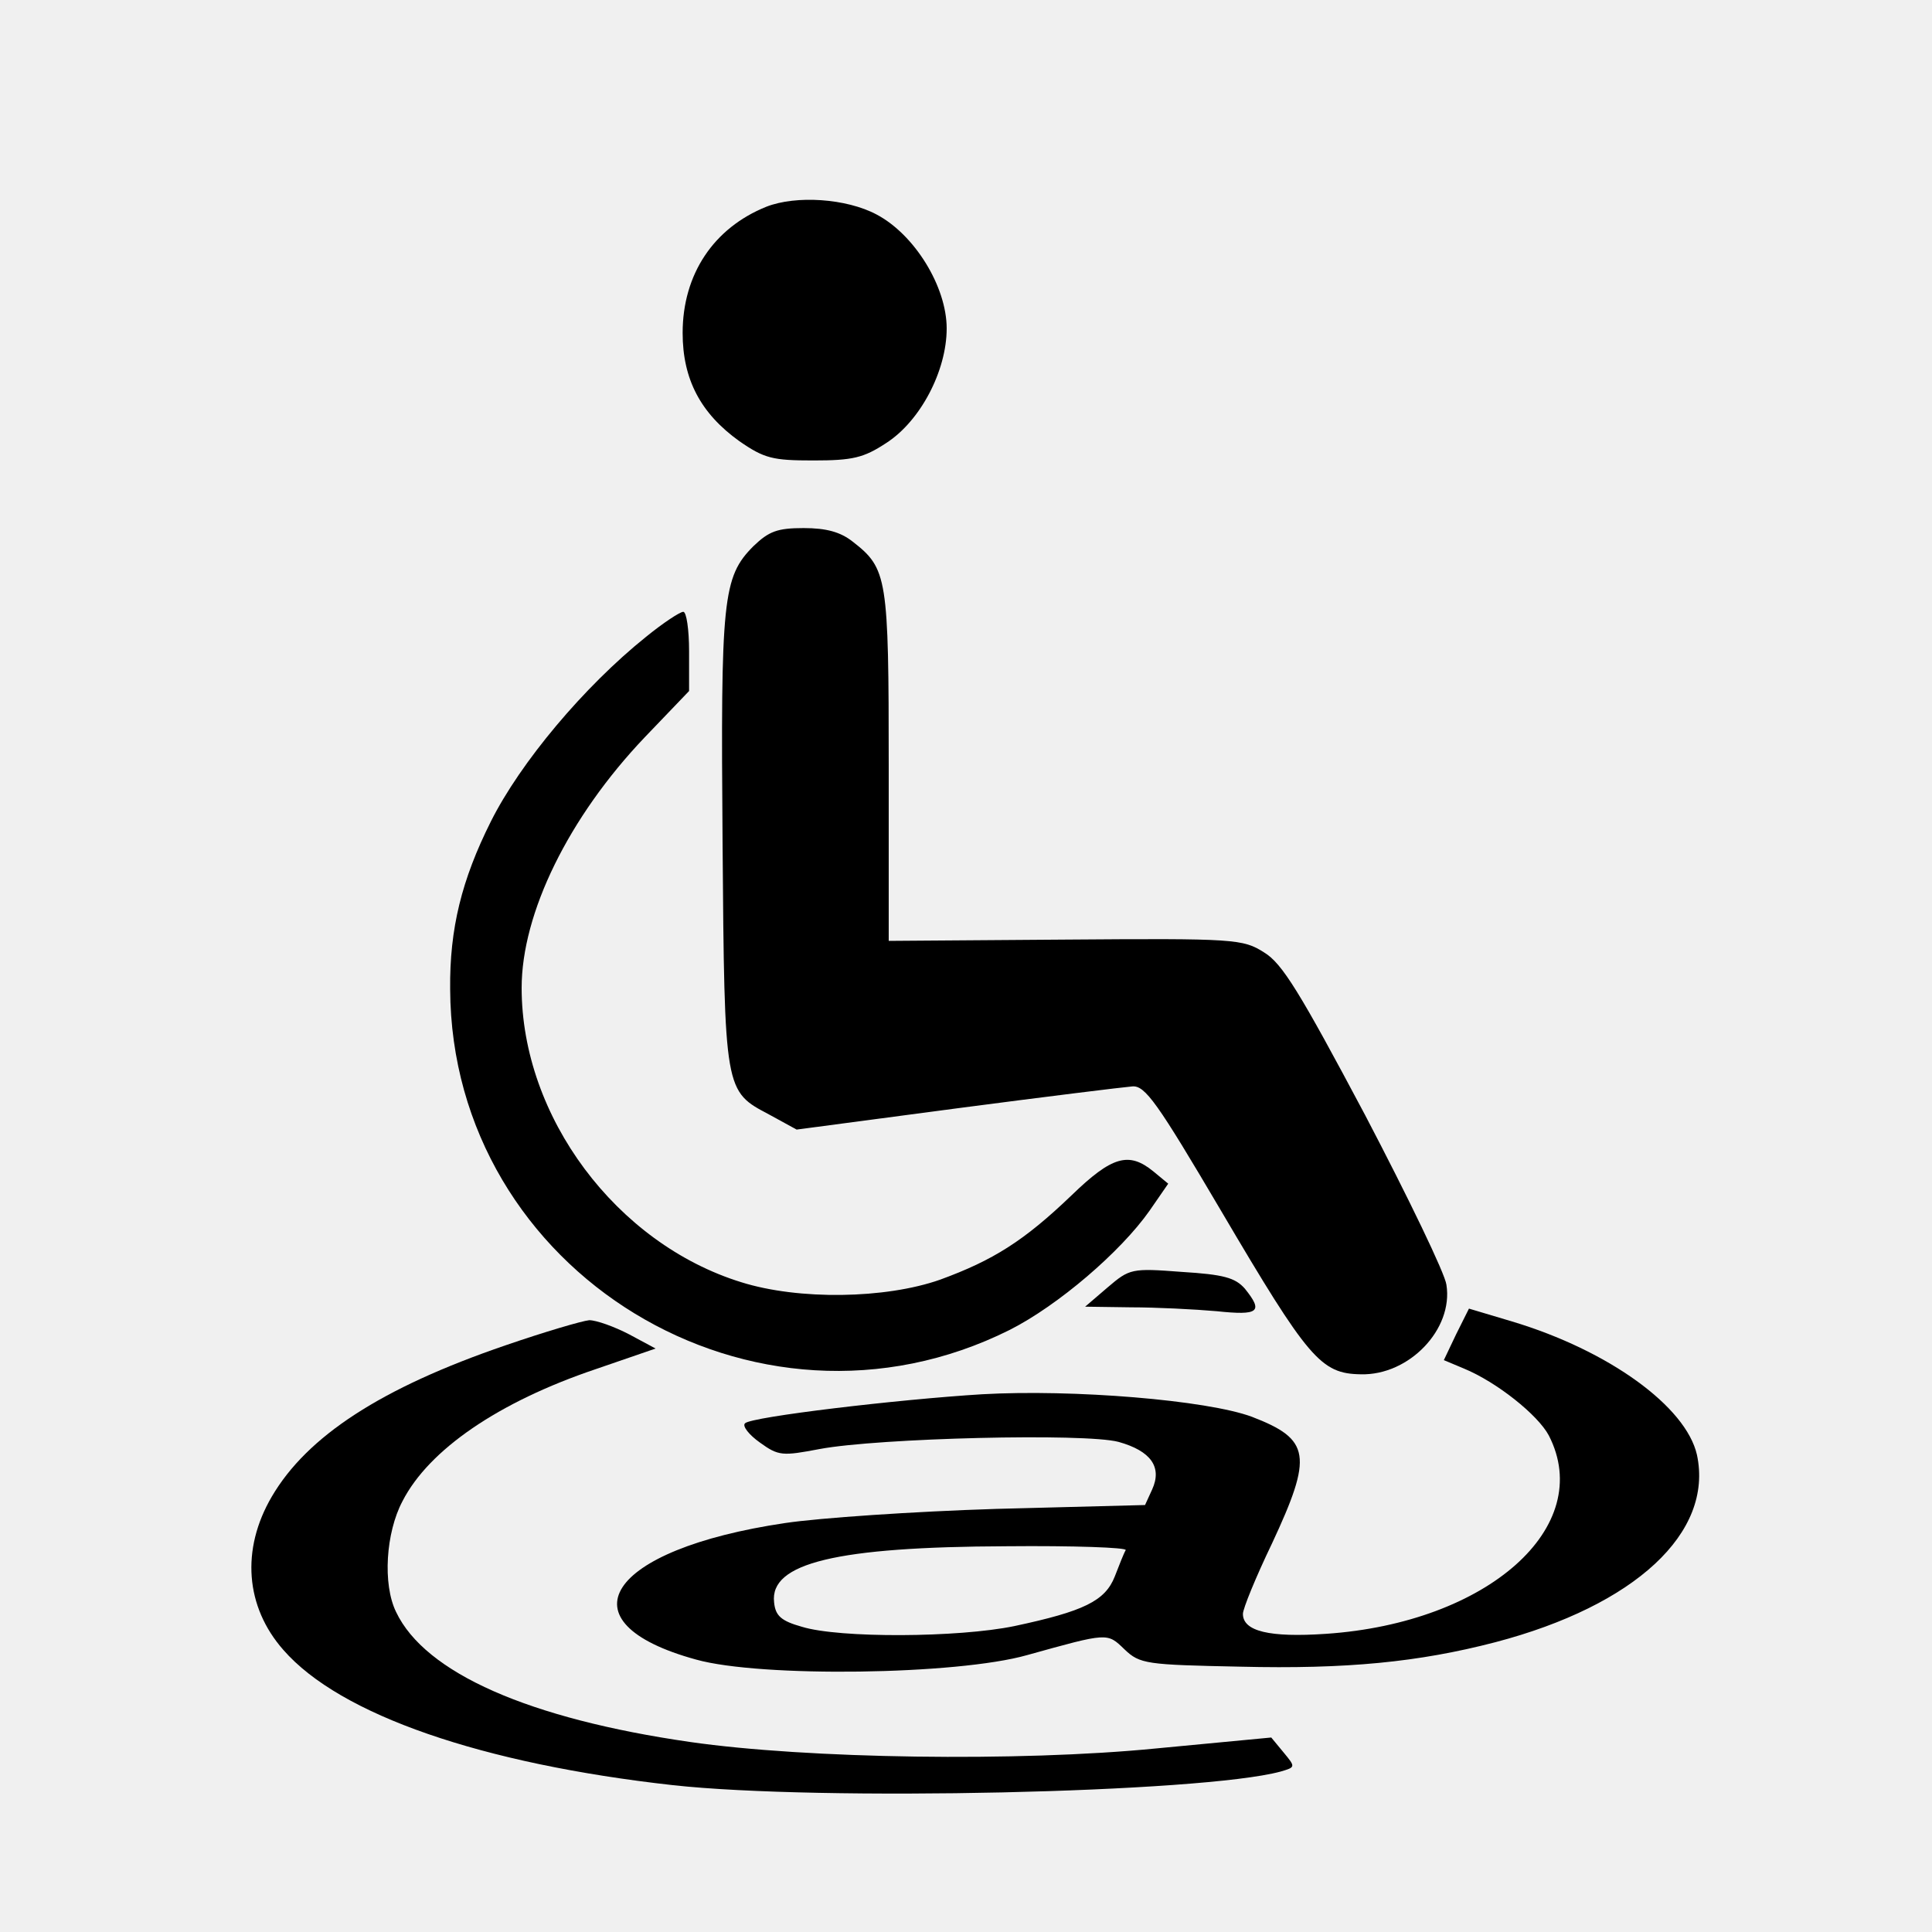
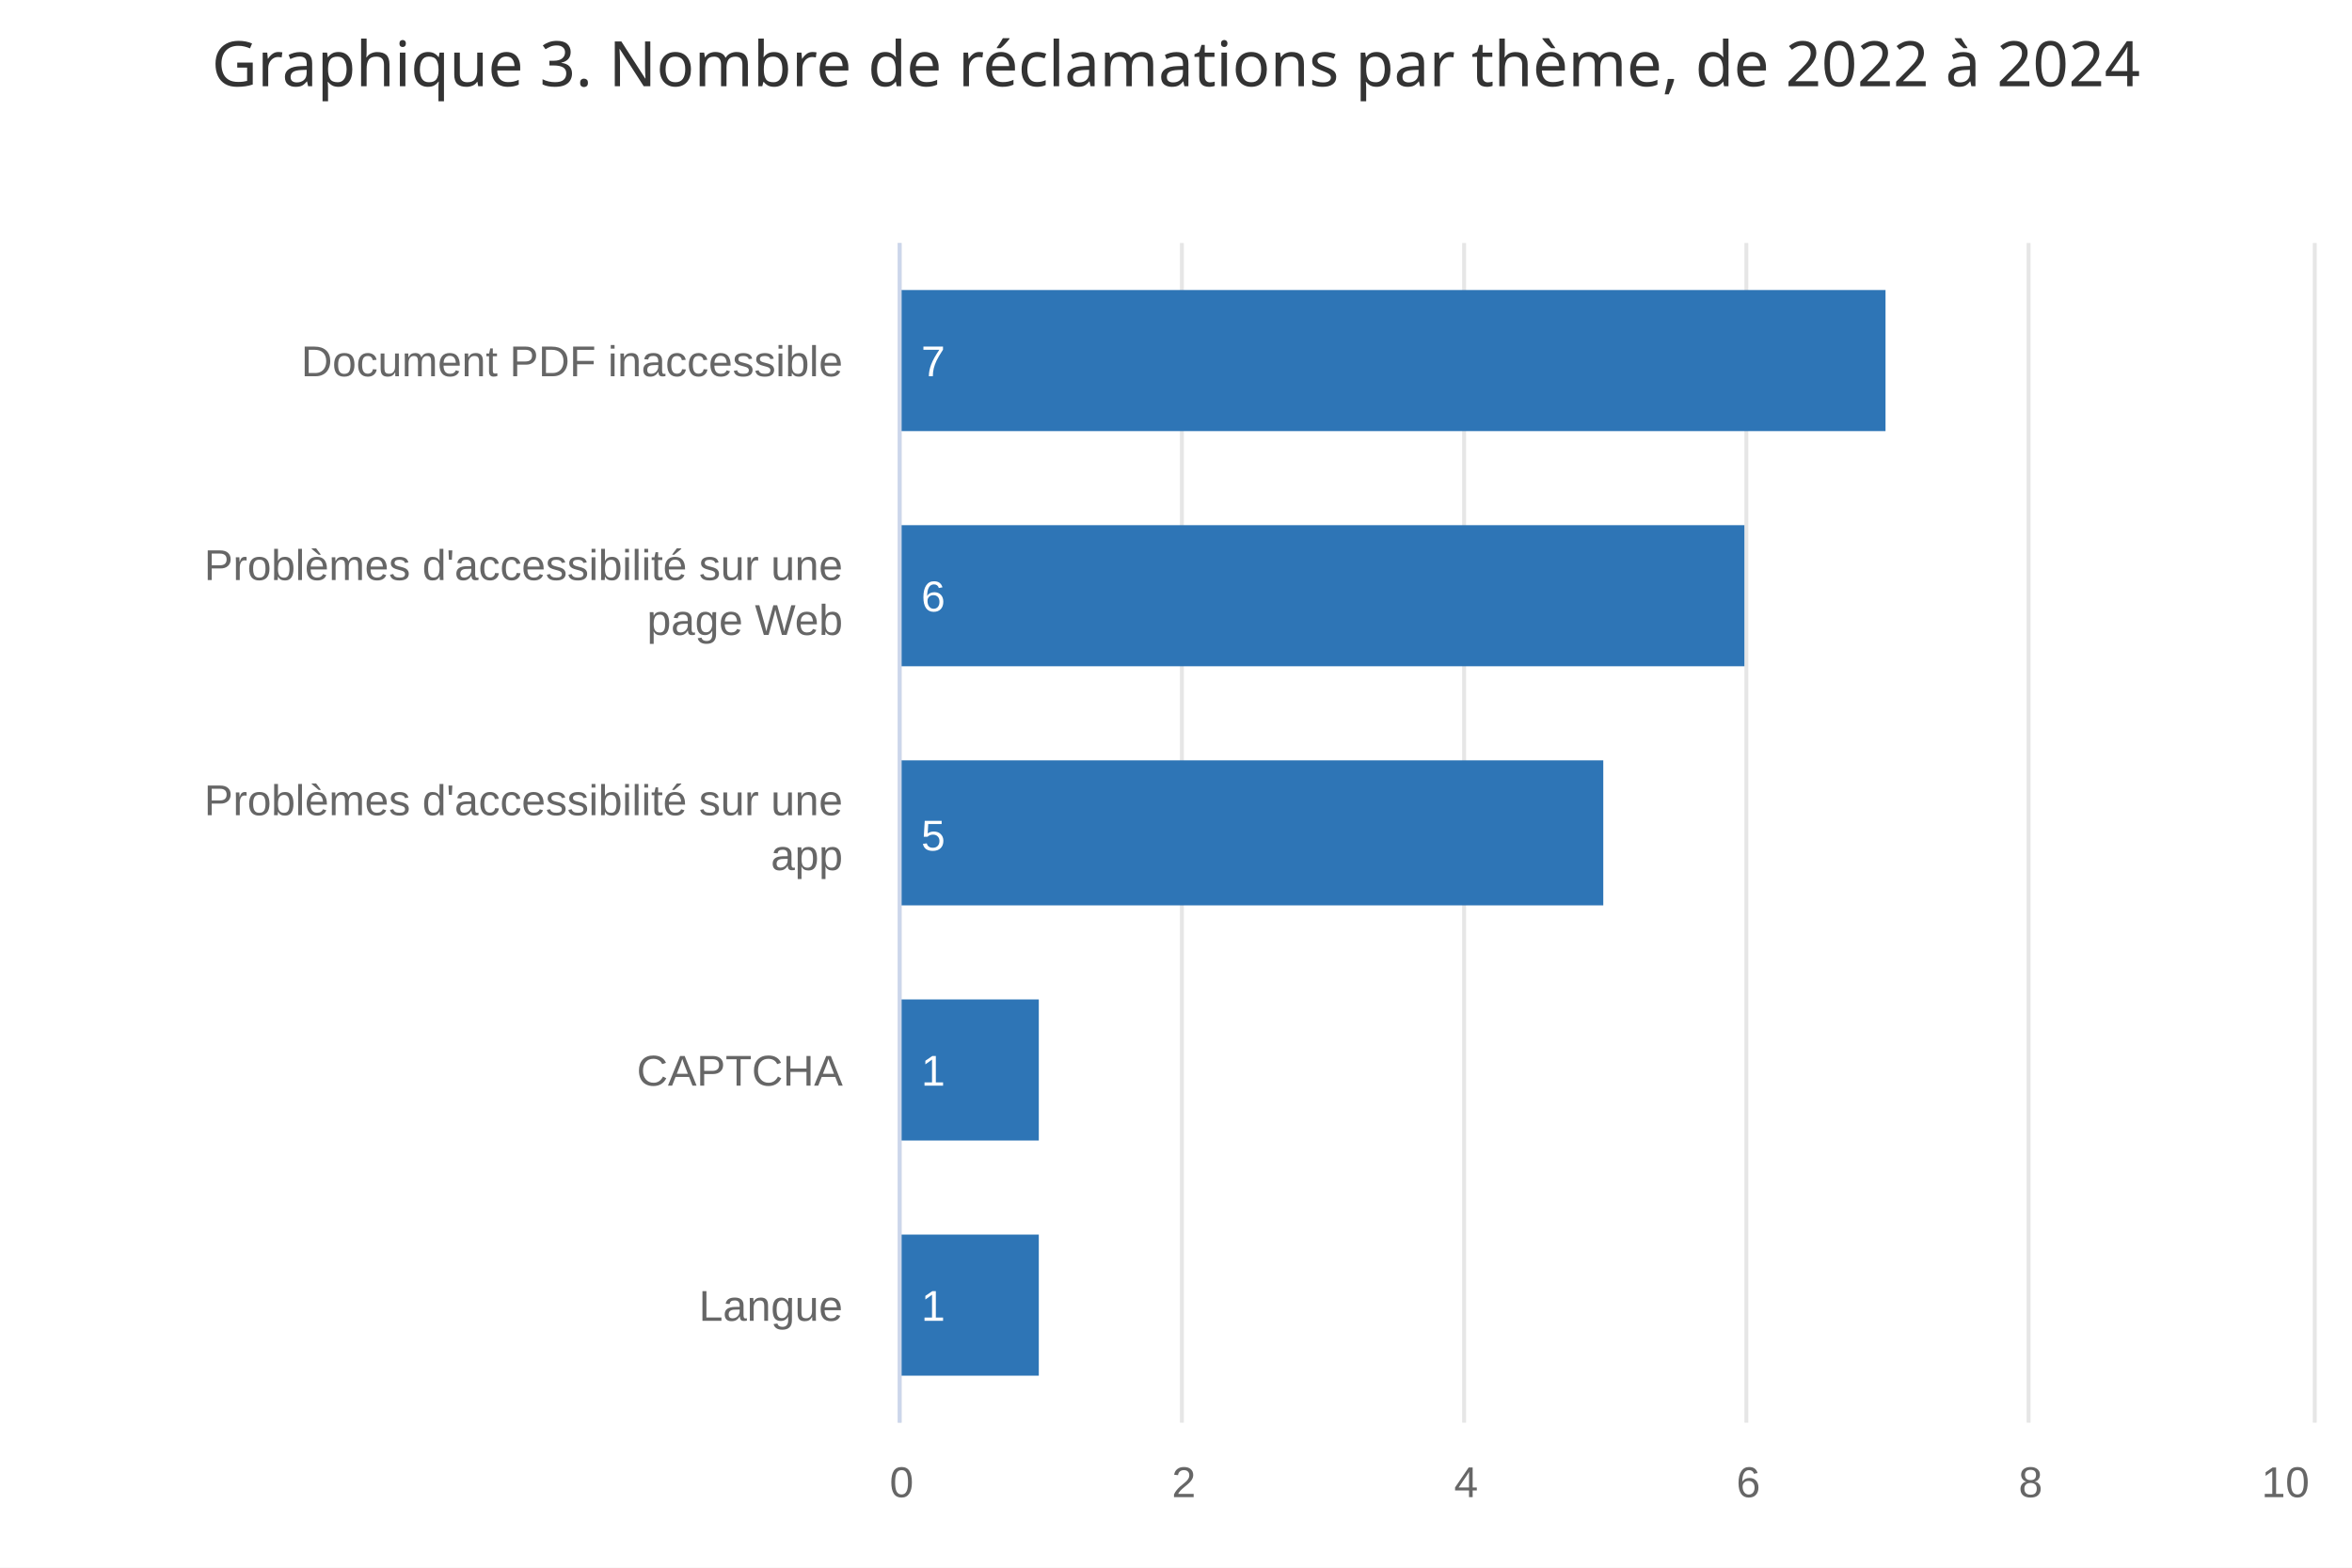
- <svg xmlns="http://www.w3.org/2000/svg" height="400" viewBox="0 0 300 300" width="400">
-   <path d="m119 32.1c-8.2 3.3-13 10.5-13 19.6 0 7.2 2.8 12.5 8.8 16.8 3.9 2.7 5.2 3 11.5 3 6.1 0 7.8-.4 11.3-2.7 5.3-3.4 9.4-11.2 9.4-17.8 0-6.5-5-14.6-10.9-17.7-4.7-2.5-12.5-3-17.1-1.2zm-2 52.7c-4.8 4.8-5.1 8.2-4.8 46 .3 38.9.3 38.6 7.3 42.3l4.2 2.3 24.9-3.3c13.7-1.8 25.9-3.3 27.2-3.4 2-.2 3.9 2.5 13.8 19.3 13.6 23.1 15.5 25.3 21.7 25.4 7.5.2 14.4-7 13.3-13.9-.2-1.7-5.9-13.5-12.6-26.3-10.2-19.2-12.9-23.6-15.7-25.3-3.3-2.1-4.5-2.2-30.9-2l-27.4.2v-27.1c0-29.4-.2-30.7-5.6-34.9-1.9-1.5-4.1-2.1-7.6-2.1-4.1 0-5.4.5-7.8 2.8z" />
-   <path d="m100.3 98.9c-9.6 7.7-19.5 19.5-24.1 28.7-4.5 9-6.4 16.6-6.3 26 .2 44 47.3 72.7 86.9 52.9 7.5-3.8 17.2-12.1 21.7-18.5l2.9-4.2-2.3-1.9c-3.8-3.1-6.4-2.4-12.7 3.7-7.4 7.1-12.2 10.1-20.4 13.1-8.5 3-22 3.2-30.9.4-19.4-6-34.1-25.7-34.1-45.7 0-11.6 7.3-26.5 19.1-38.9l6.9-7.2v-6.2c0-3.3-.4-6.1-.9-6.1s-3.1 1.7-5.8 3.9zm71.7 101-3.5 3 7.1.1c3.9 0 9.9.3 13.3.6 6.6.7 7.3.1 4.4-3.5-1.5-1.7-3.3-2.2-9.8-2.6-7.8-.6-8.1-.5-11.5 2.4zm54.1 7.3-1.9 4 3.1 1.3c5.1 2.1 11.5 7.2 13.2 10.4 7.3 14.2-9.5 29.1-34.6 30.8-8.8.6-12.9-.4-12.9-3.1 0-.8 2-5.7 4.5-10.9 6.4-13.7 6-16.2-3.1-19.7-7-2.6-27.8-4.3-41.9-3.5-13.1.8-35.8 3.5-36.8 4.5-.5.4.6 1.8 2.3 3 2.9 2.1 3.5 2.1 9.3 1 9.1-1.7 41.2-2.5 46.4-1.1 5 1.4 6.8 3.9 5.2 7.4l-1.1 2.4-23.1.6c-12.8.4-27.5 1.4-32.8 2.2-27.7 4.1-35 15.4-13.8 21.2 10 2.8 40.5 2.4 51.4-.7 12.6-3.5 12.4-3.5 15.1-.9 2.4 2.3 3.4 2.4 18 2.7 16.5.4 27.7-.7 39.6-3.8 21.7-5.7 33.9-17 31.3-29.1-1.7-7.5-13.7-16.2-28.7-20.7l-6.7-2zm-51.3 33.5c-.3.5-1 2.3-1.7 4.1-1.5 3.8-4.8 5.4-15.6 7.7-8.7 1.8-27.2 1.9-33 .1-3.2-.9-4.1-1.7-4.3-3.8-.7-6.1 9.7-8.6 36.1-8.7 10.4-.1 18.7.2 18.5.6z" />
-   <path d="m78.5 208.9c-19.3 6.6-30.8 14.1-36.3 23.5-4.8 8.2-4.1 17.1 1.8 23.8 8.8 10.1 30.9 17.7 60.5 21 22.8 2.5 82 1.2 94.3-2.1 2.4-.7 2.4-.7.5-3l-1.9-2.3-17.9 1.7c-21.3 2.1-54.2 1.6-72.3-1-25-3.6-41.2-10.7-45.7-20.2-2.1-4.3-1.6-12.3 1-17.2 4.1-8 14.9-15.4 30-20.5l9.3-3.2-4.1-2.2c-2.3-1.2-5.1-2.2-6.2-2.2-1.1.1-6.9 1.8-13 3.9z" />
+ <svg xmlns="http://www.w3.org/2000/svg" aria-hidden="false" viewBox="0 0 600 400" height="400" width="600" style="font-family: &quot;Lucida Grande&quot;, &quot;Lucida Sans Unicode&quot;, Arial, Helvetica, sans-serif; font-size: 12px;" class="highcharts-root" version="1.1">
+   <defs aria-hidden="true">
+     <clipPath id="highcharts-k9007vx-393-">
+       <rect fill="none" height="360" width="301" y="0" x="0" />
+     </clipPath>
+     <clipPath id="highcharts-k9007vx-399-">
+       <rect fill="none" height="360" width="301" y="0" x="0" />
+     </clipPath>
+     <clipPath id="highcharts-k9007vx-400-">
+       <rect fill="none" height="301" width="360" y="62" x="230" />
+     </clipPath>
+   </defs>
+   <rect aria-hidden="true" ry="0" rx="0" height="400" width="600" y="0" x="0" class="highcharts-background" fill="#ffffff" />
+   <rect aria-hidden="true" height="301" width="360" y="62" x="230" class="highcharts-plot-background" fill="none" />
+   <g aria-hidden="true" data-z-index="1" class="highcharts-grid highcharts-xaxis-grid">
+     <path opacity="1" d="M 230 122.5 L 590 122.5" class="highcharts-grid-line" data-z-index="1" stroke-dasharray="none" stroke-width="0" stroke="#e6e6e6" fill="none" />
+     <path opacity="1" d="M 230 182.5 L 590 182.5" class="highcharts-grid-line" data-z-index="1" stroke-dasharray="none" stroke-width="0" stroke="#e6e6e6" fill="none" />
+     <path opacity="1" d="M 230 243.5 L 590 243.5" class="highcharts-grid-line" data-z-index="1" stroke-dasharray="none" stroke-width="0" stroke="#e6e6e6" fill="none" />
+     <path opacity="1" d="M 230 303.5 L 590 303.5" class="highcharts-grid-line" data-z-index="1" stroke-dasharray="none" stroke-width="0" stroke="#e6e6e6" fill="none" />
+     <path opacity="1" d="M 230 363.5 L 590 363.5" class="highcharts-grid-line" data-z-index="1" stroke-dasharray="none" stroke-width="0" stroke="#e6e6e6" fill="none" />
+     <path opacity="1" d="M 230 62.5 L 590 62.5" class="highcharts-grid-line" data-z-index="1" stroke-dasharray="none" stroke-width="0" stroke="#e6e6e6" fill="none" />
+   </g>
+   <g aria-hidden="true" data-z-index="1" class="highcharts-grid highcharts-yaxis-grid">
+     <path opacity="1" d="M 229.5 62 L 229.5 363" class="highcharts-grid-line" data-z-index="1" stroke-dasharray="none" stroke-width="1" stroke="#e6e6e6" fill="none" />
+     <path opacity="1" d="M 301.5 62 L 301.5 363" class="highcharts-grid-line" data-z-index="1" stroke-dasharray="none" stroke-width="1" stroke="#e6e6e6" fill="none" />
+     <path opacity="1" d="M 373.5 62 L 373.5 363" class="highcharts-grid-line" data-z-index="1" stroke-dasharray="none" stroke-width="1" stroke="#e6e6e6" fill="none" />
+     <path opacity="1" d="M 445.5 62 L 445.5 363" class="highcharts-grid-line" data-z-index="1" stroke-dasharray="none" stroke-width="1" stroke="#e6e6e6" fill="none" />
+     <path opacity="1" d="M 517.5 62 L 517.5 363" class="highcharts-grid-line" data-z-index="1" stroke-dasharray="none" stroke-width="1" stroke="#e6e6e6" fill="none" />
+     <path opacity="1" d="M 590.5 62 L 590.5 363" class="highcharts-grid-line" data-z-index="1" stroke-dasharray="none" stroke-width="1" stroke="#e6e6e6" fill="none" />
+   </g>
+   <rect aria-hidden="true" height="301" width="360" y="62" x="230" stroke-width="0" stroke="#cccccc" data-z-index="1" class="highcharts-plot-border" fill="none" />
+   <g aria-hidden="true" data-z-index="2" class="highcharts-axis highcharts-xaxis">
+     <text y="212.5" style="color: rgb(102, 102, 102); fill: rgb(102, 102, 102);" class="highcharts-axis-title" transform="translate(0,0) rotate(270 -73.82617 212.5)" text-anchor="middle" data-z-index="7" x="-73.826">Catégories</text>
+     <path d="M 229.5 62 L 229.5 363" data-z-index="7" stroke-width="1" stroke="#ccd6eb" class="highcharts-axis-line" fill="none" />
+   </g>
+   <g aria-hidden="true" data-z-index="2" class="highcharts-axis highcharts-yaxis">
+     <path d="M 230 363 L 590 363" data-z-index="7" stroke-width="0" stroke="#ccd6eb" class="highcharts-axis-line" fill="none" />
+   </g>
+   <g aria-hidden="false" data-z-index="3" class="highcharts-series-group">
+     <g aria-hidden="false" clip-path="url(#highcharts-k9007vx-399-)" transform="translate(230,62) rotate(90 29.5 330.5) scale(-1 1)" opacity="1" data-z-index="0.1" class="highcharts-series highcharts-series-0 highcharts-bar-series highcharts-color-0">
+       <rect style="outline: none;" aria-label="Document PDF inaccessible ,  7 Réclamations." role="img" tabindex="-1" class="highcharts-point highcharts-color-0" opacity="1" stroke-width="0" stroke="#ffffff" fill="rgb(46, 117, 182)" height="252" width="36" y="109" x="253" />
+       <rect style="outline: none;" aria-label="Problèmes d'accessibilité sur une page Web ,  6 Réclamations." role="img" tabindex="-1" class="highcharts-point highcharts-color-0" opacity="1" stroke-width="0" stroke="#ffffff" fill="rgb(46, 117, 182)" height="216" width="36" y="145" x="193" />
+       <rect style="outline: none;" aria-label="Problèmes d'accessibilité sur une app ,  5 Réclamations." role="img" tabindex="-1" class="highcharts-point highcharts-color-0" opacity="1" stroke-width="0" stroke="#ffffff" fill="rgb(46, 117, 182)" height="180" width="37" y="181" x="132" />
+       <rect style="outline: none;" aria-label="CAPTCHA ,  1 Réclamations." role="img" tabindex="-1" class="highcharts-point highcharts-color-0" opacity="1" stroke-width="0" stroke="#ffffff" fill="rgb(46, 117, 182)" height="36" width="36" y="325" x="72" />
+       <rect style="outline: none;" aria-label="Langue ,  1 Réclamations." role="img" tabindex="-1" class="highcharts-point highcharts-color-0" opacity="1" stroke-width="0" stroke="#ffffff" fill="rgb(46, 117, 182)" height="36" width="36" y="325" x="12" />
+     </g>
+     <g aria-hidden="true" clip-path="none" transform="translate(230,62) scale(1 1)" opacity="1" data-z-index="0.1" class="highcharts-markers highcharts-series-0 highcharts-bar-series highcharts-color-0" />
+   </g>
+   <text aria-hidden="true" y="22" style="color: rgb(51, 51, 51); font-size: 16px; font-family: &quot;Fira Sans&quot;; font-weight: 400; fill: rgb(51, 51, 51);" data-z-index="4" class="highcharts-title" text-anchor="middle" x="300">Graphique 3. Nombre de réclamations par thème, de 2022 à 2024</text>
+   <text aria-hidden="true" y="43" style="color: rgb(102, 102, 102); opacity: 0; fill: rgb(102, 102, 102);" data-z-index="4" class="highcharts-subtitle" text-anchor="middle" x="300">
+     <tspan style="border: 1px solid black; background: none; padding: 0.5em; cursor: pointer;">Passer à la description du graphique</tspan>
+   </text>
+   <text aria-hidden="true" y="397" style="color: rgb(102, 102, 102); fill: rgb(102, 102, 102);" data-z-index="4" class="highcharts-caption" text-anchor="start" x="10" />
+   <g aria-hidden="true" transform="translate(230,62) scale(1 1)" opacity="1" data-z-index="6" class="highcharts-data-labels highcharts-series-0 highcharts-bar-series highcharts-color-0">
+     <g transform="translate(0,18)" data-z-index="1" class="highcharts-label highcharts-data-label highcharts-data-label-color-0">
+       <rect stroke-width="0" ry="0" rx="0" height="24" width="17" y="0" x="0" class="highcharts-label-box highcharts-data-label-box" fill="transparent" />
+       <text style="color: white; font-size: 11px; font-weight: normal; fill: white;" y="16" data-z-index="1" x="5">7</text>
+     </g>
+     <g transform="translate(0,78)" data-z-index="1" class="highcharts-label highcharts-data-label highcharts-data-label-color-0">
+       <rect stroke-width="0" ry="0" rx="0" height="24" width="17" y="0" x="0" class="highcharts-label-box highcharts-data-label-box" fill="transparent" />
+       <text style="color: white; font-size: 11px; font-weight: normal; fill: white;" y="16" data-z-index="1" x="5">6</text>
+     </g>
+     <g transform="translate(0,139)" data-z-index="1" class="highcharts-label highcharts-data-label highcharts-data-label-color-0">
+       <rect stroke-width="0" ry="0" rx="0" height="24" width="17" y="0" x="0" class="highcharts-label-box highcharts-data-label-box" fill="transparent" />
+       <text style="color: white; font-size: 11px; font-weight: normal; fill: white;" y="16" data-z-index="1" x="5">5</text>
+     </g>
+     <g transform="translate(0,199)" data-z-index="1" class="highcharts-label highcharts-data-label highcharts-data-label-color-0">
+       <rect stroke-width="0" ry="0" rx="0" height="24" width="17" y="0" x="0" class="highcharts-label-box highcharts-data-label-box" fill="transparent" />
+       <text style="color: white; font-size: 11px; font-weight: normal; fill: white;" y="16" data-z-index="1" x="5">1</text>
+     </g>
+     <g transform="translate(0,259)" data-z-index="1" class="highcharts-label highcharts-data-label highcharts-data-label-color-0">
+       <rect stroke-width="0" ry="0" rx="0" height="24" width="17" y="0" x="0" class="highcharts-label-box highcharts-data-label-box" fill="transparent" />
+       <text style="color: white; font-size: 11px; font-weight: normal; fill: white;" y="16" data-z-index="1" x="5">1</text>
+     </g>
+   </g>
+   <g aria-hidden="true" data-z-index="7" class="highcharts-axis-labels highcharts-xaxis-labels">
+     <text opacity="1" y="96" transform="translate(0,0)" text-anchor="end" style="color: rgb(102, 102, 102); cursor: default; font-size: 11px; fill: rgb(102, 102, 102);" x="215">Document PDF inaccessible</text>
+     <text opacity="1" y="148" transform="translate(0,0)" text-anchor="end" style="color: rgb(102, 102, 102); cursor: default; font-size: 11px; fill: rgb(102, 102, 102);" x="215">Problèmes d'accessibilité sur une<tspan x="215" dy="14">​</tspan>page Web</text>
+     <text opacity="1" y="208" transform="translate(0,0)" text-anchor="end" style="color: rgb(102, 102, 102); cursor: default; font-size: 11px; fill: rgb(102, 102, 102);" x="215">Problèmes d'accessibilité sur une<tspan x="215" dy="14">​</tspan>app</text>
+     <text opacity="1" y="277" transform="translate(0,0)" text-anchor="end" style="color: rgb(102, 102, 102); cursor: default; font-size: 11px; fill: rgb(102, 102, 102);" x="215">CAPTCHA</text>
+     <text opacity="1" y="337" transform="translate(0,0)" text-anchor="end" style="color: rgb(102, 102, 102); cursor: default; font-size: 11px; fill: rgb(102, 102, 102);" x="215">Langue</text>
+   </g>
+   <g aria-hidden="true" data-z-index="7" class="highcharts-axis-labels highcharts-yaxis-labels">
+     <text opacity="1" y="382" transform="translate(0,0)" text-anchor="middle" style="color: rgb(102, 102, 102); cursor: default; font-size: 11px; fill: rgb(102, 102, 102);" x="230">0</text>
+     <text opacity="1" y="382" transform="translate(0,0)" text-anchor="middle" style="color: rgb(102, 102, 102); cursor: default; font-size: 11px; fill: rgb(102, 102, 102);" x="302">2</text>
+     <text opacity="1" y="382" transform="translate(0,0)" text-anchor="middle" style="color: rgb(102, 102, 102); cursor: default; font-size: 11px; fill: rgb(102, 102, 102);" x="374">4</text>
+     <text opacity="1" y="382" transform="translate(0,0)" text-anchor="middle" style="color: rgb(102, 102, 102); cursor: default; font-size: 11px; fill: rgb(102, 102, 102);" x="446">6</text>
+     <text opacity="1" y="382" transform="translate(0,0)" text-anchor="middle" style="color: rgb(102, 102, 102); cursor: default; font-size: 11px; fill: rgb(102, 102, 102);" x="518">8</text>
+     <text opacity="1" y="382" transform="translate(0,0)" text-anchor="middle" style="color: rgb(102, 102, 102); cursor: default; font-size: 11px; fill: rgb(102, 102, 102);" x="583.022">10</text>
+   </g>
+   <g aria-hidden="true" clip-path="url(#highcharts-k9007vx-400-)" data-z-index="99" class="highcharts-control-points" />
</svg>
